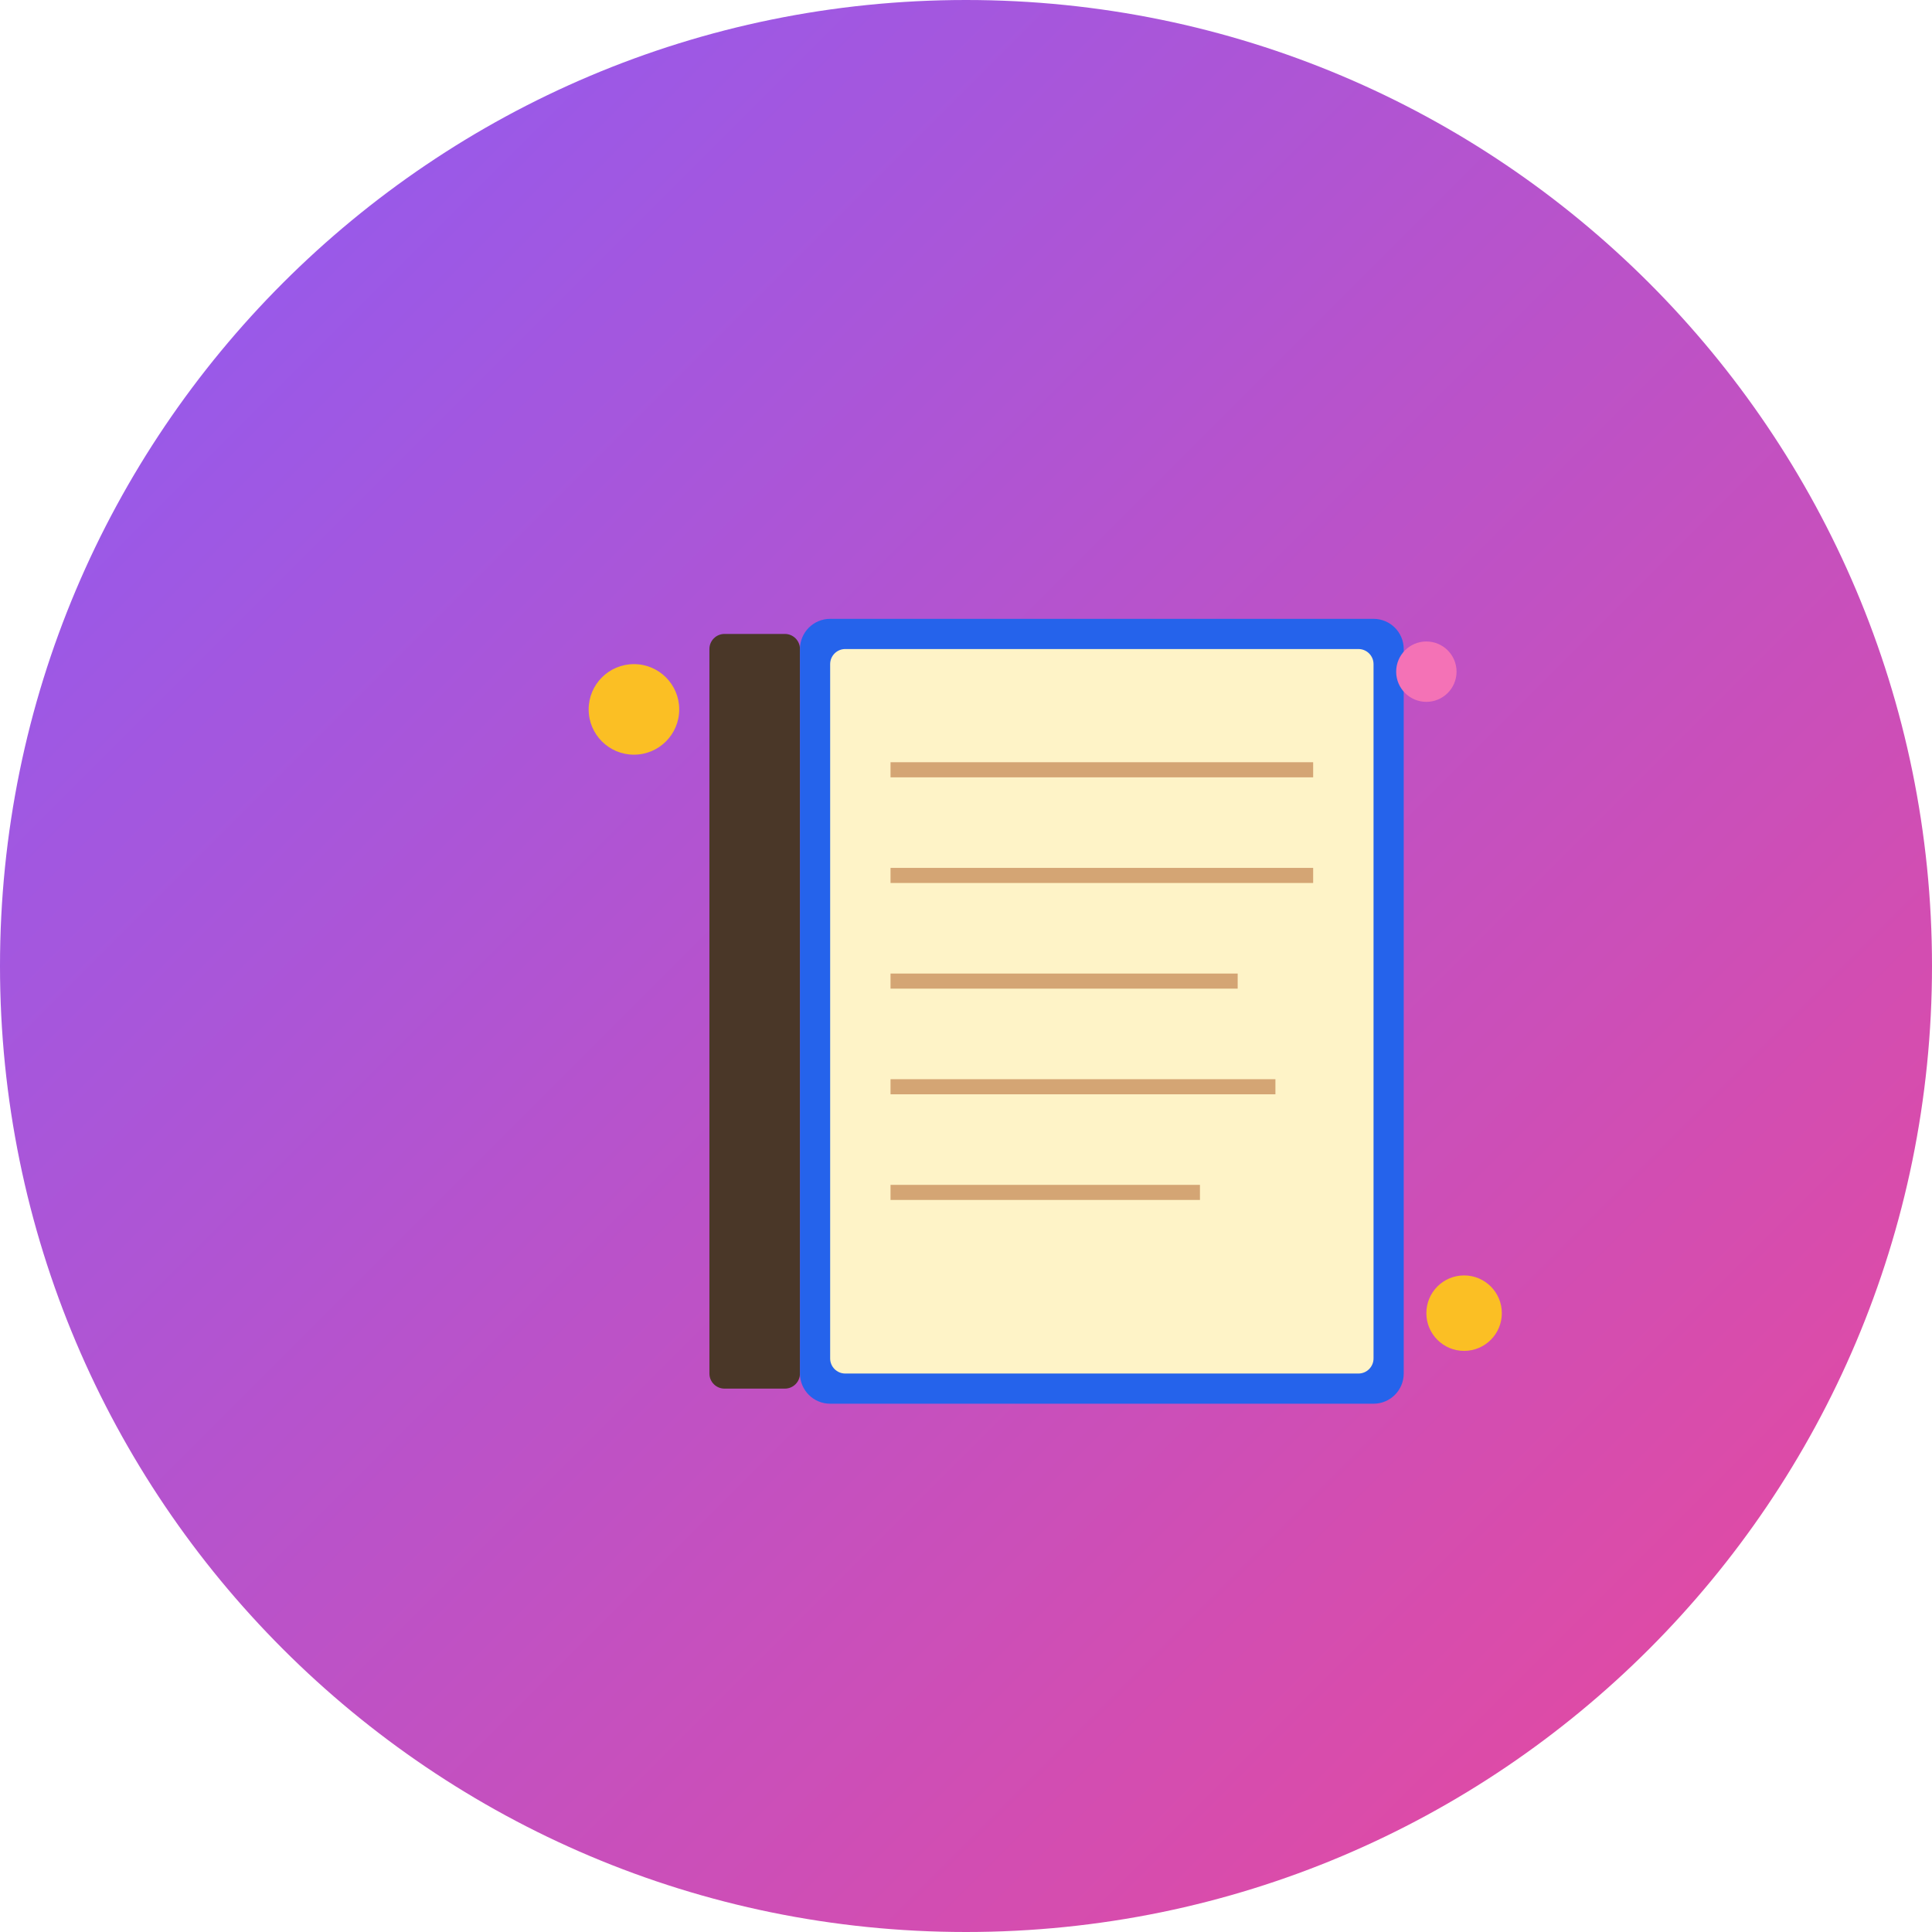
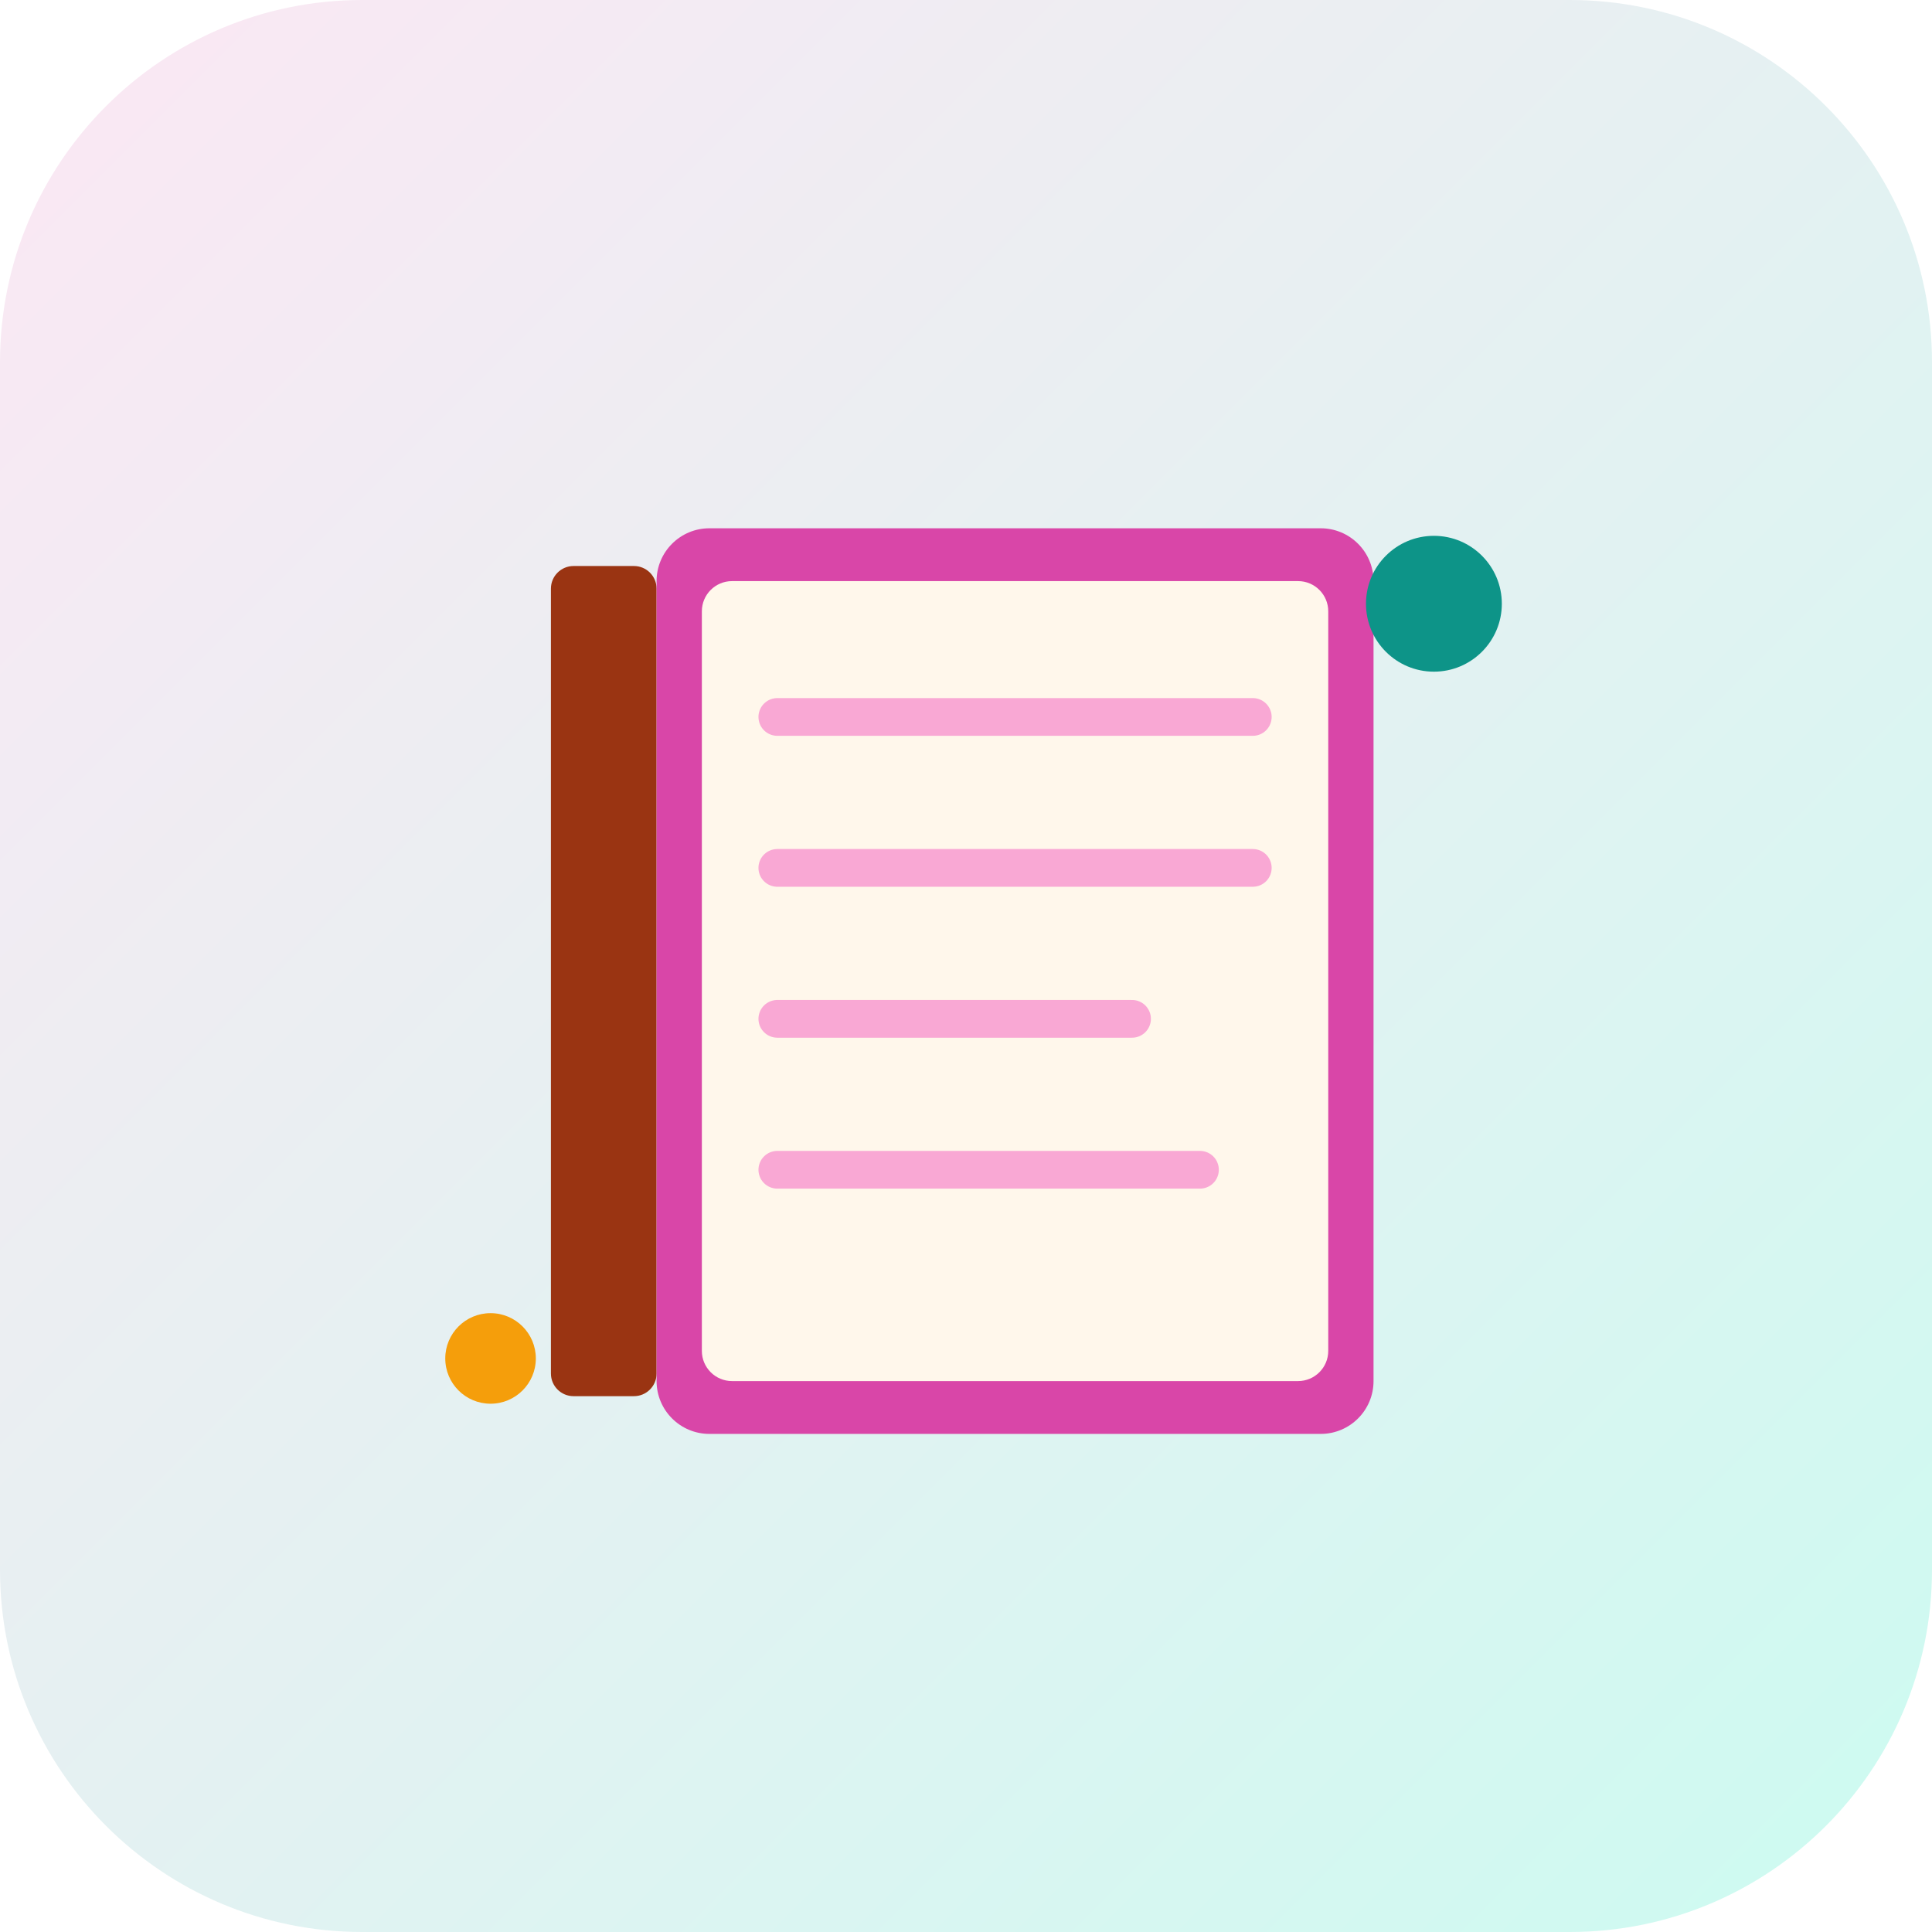
<svg xmlns="http://www.w3.org/2000/svg" viewBox="0 0 512 512">
  <defs>
    <linearGradient id="bgGrad" x1="0%" y1="0%" x2="100%" y2="100%">
-       <stop offset="0%" style="stop-color:#8b5cf6" />
-       <stop offset="100%" style="stop-color:#ec4899" />
+       <stop offset="0%" style="stop-color:#fce7f3" />
+       <stop offset="100%" style="stop-color:#ccfbf1" />
    </linearGradient>
  </defs>
-   <circle cx="256" cy="256" r="256" fill="url(#bgGrad)" />
-   <g transform="translate(128, 128) scale(2)">
-     <rect x="30" y="20" width="12" height="100" rx="2" fill="#4a3728" />
-     <rect x="42" y="18" width="80" height="104" rx="4" fill="#2563eb" />
-     <rect x="46" y="22" width="72" height="96" rx="2" fill="#fef3c7" />
-     <line x1="54" y1="38" x2="110" y2="38" stroke="#d4a574" stroke-width="2" />
-     <line x1="54" y1="52" x2="110" y2="52" stroke="#d4a574" stroke-width="2" />
-     <line x1="54" y1="66" x2="100" y2="66" stroke="#d4a574" stroke-width="2" />
-     <line x1="54" y1="80" x2="105" y2="80" stroke="#d4a574" stroke-width="2" />
-     <line x1="54" y1="94" x2="95" y2="94" stroke="#d4a574" stroke-width="2" />
-     <circle cx="20" cy="30" r="6" fill="#fbbf24" />
-     <circle cx="130" cy="110" r="5" fill="#fbbf24" />
-     <circle cx="125" cy="25" r="4" fill="#f472b6" />
-   </g>
+   <rect width="512" height="512" rx="96" fill="url(#bgGrad)" />
+   <rect x="146" y="150" width="28" height="220" rx="6" fill="#9a3412" />
+   <rect x="174" y="140" width="190" height="240" rx="14" fill="#d946a8" />
+   <rect x="186" y="154" width="166" height="212" rx="8" fill="#fff7eb" />
+   <line x1="206" y1="190" x2="332" y2="190" stroke="#f9a8d4" stroke-width="10" stroke-linecap="round" />
+   <line x1="206" y1="230" x2="332" y2="230" stroke="#f9a8d4" stroke-width="10" stroke-linecap="round" />
+   <line x1="206" y1="270" x2="300" y2="270" stroke="#f9a8d4" stroke-width="10" stroke-linecap="round" />
+   <line x1="206" y1="310" x2="318" y2="310" stroke="#f9a8d4" stroke-width="10" stroke-linecap="round" />
+   <circle cx="380" cy="160" r="18" fill="#0d9488" />
+   <circle cx="130" cy="360" r="12" fill="#f59e0b" />
</svg>
